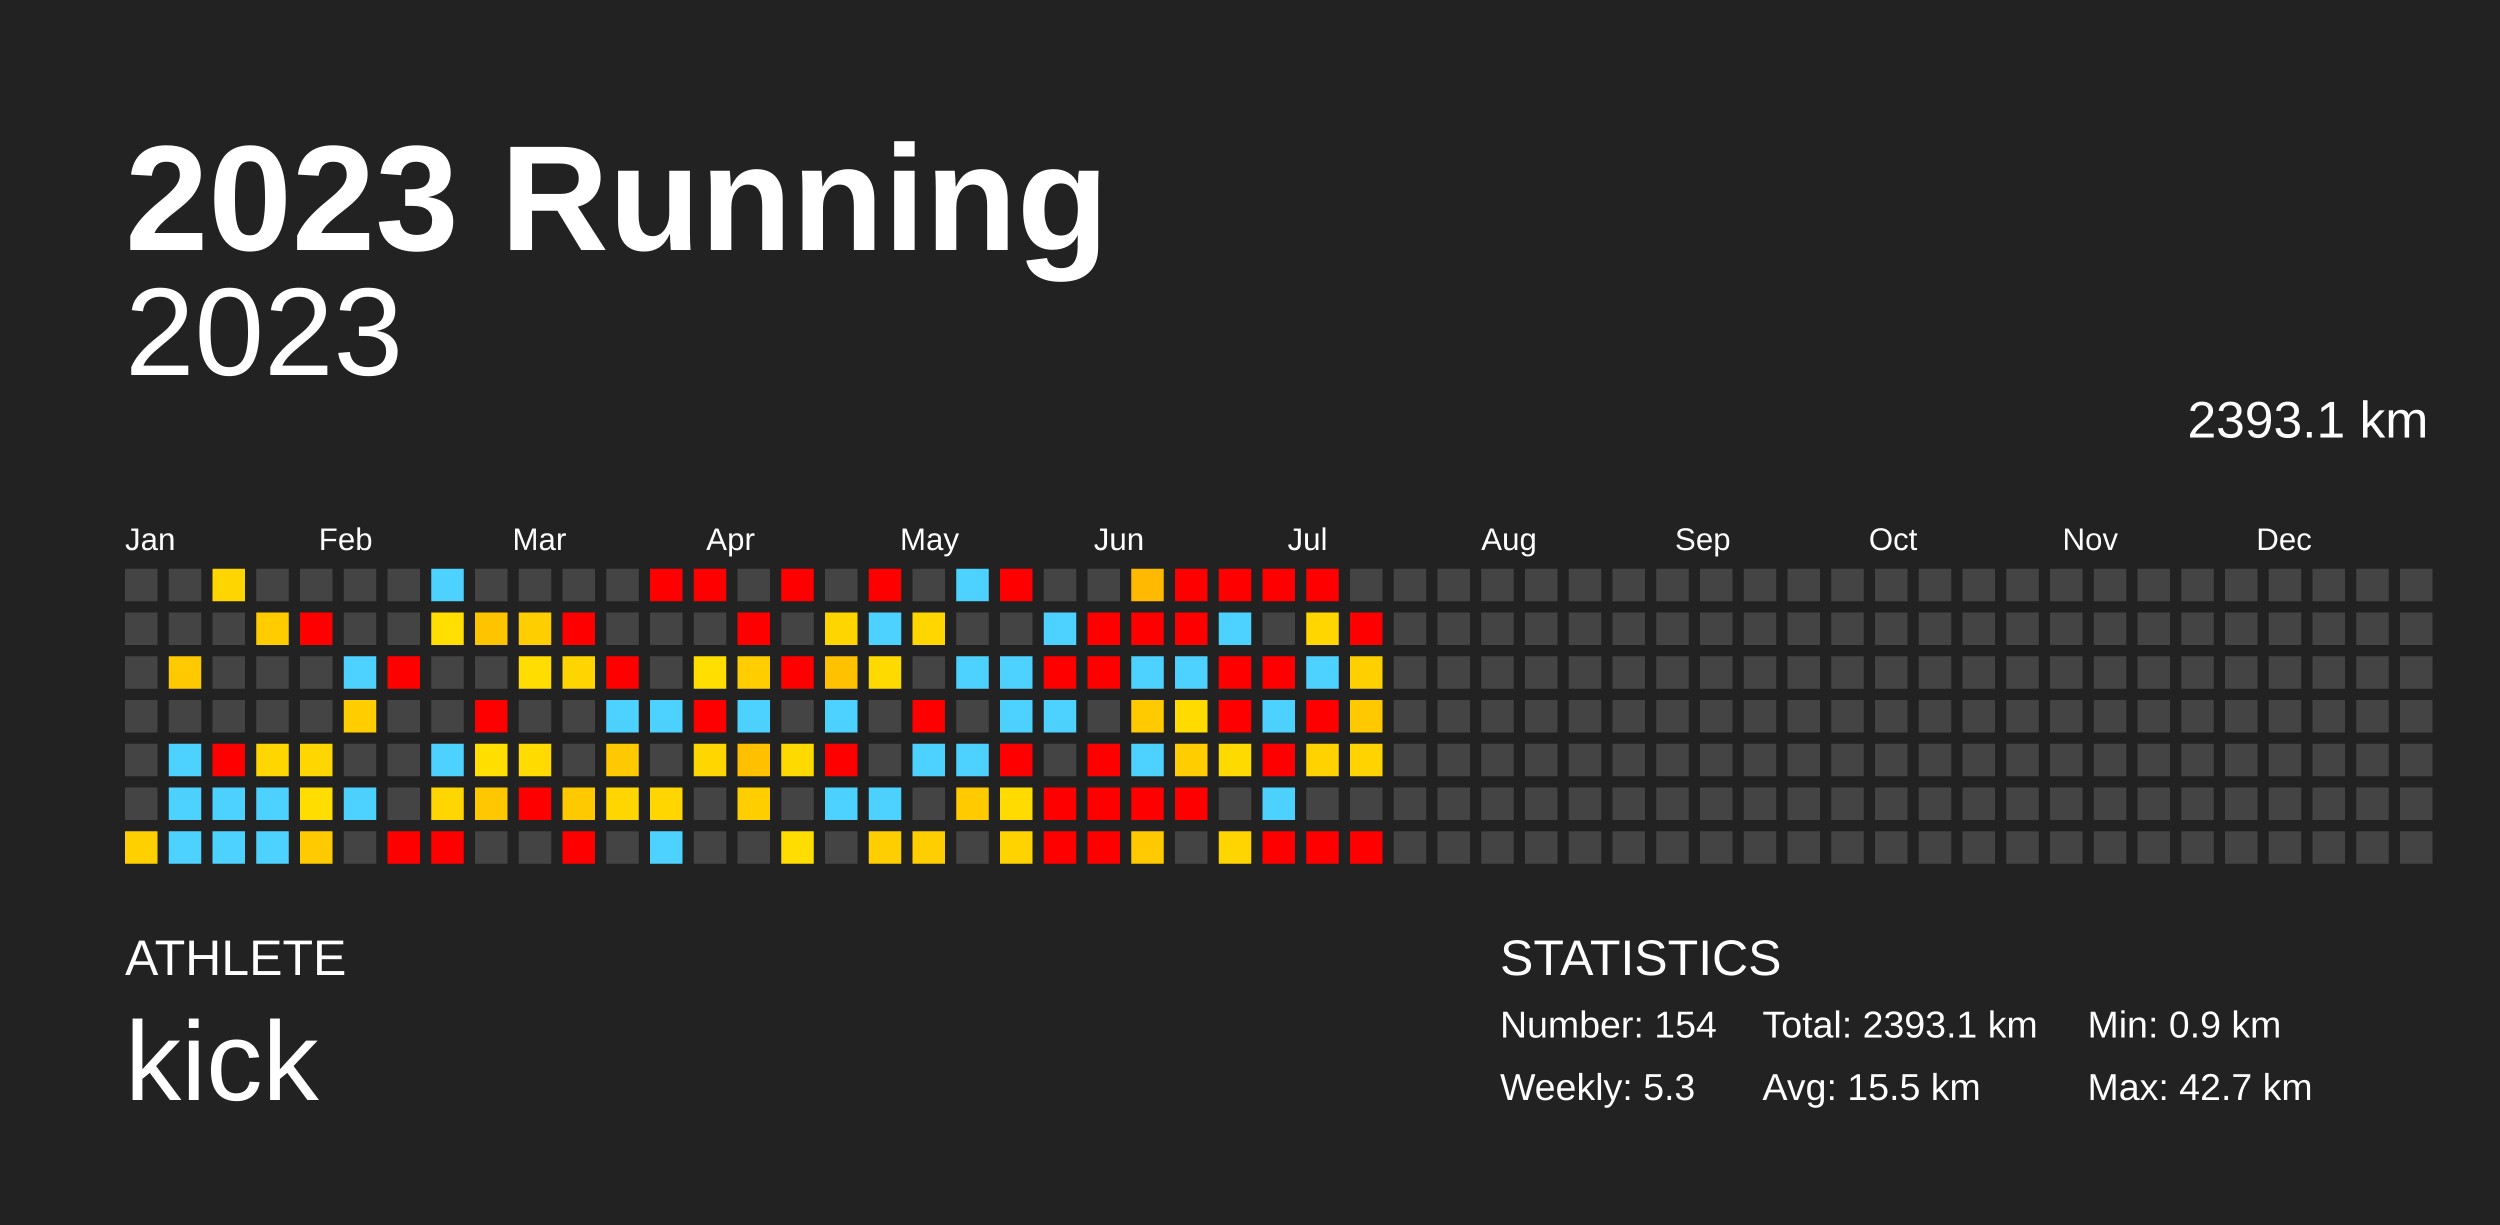
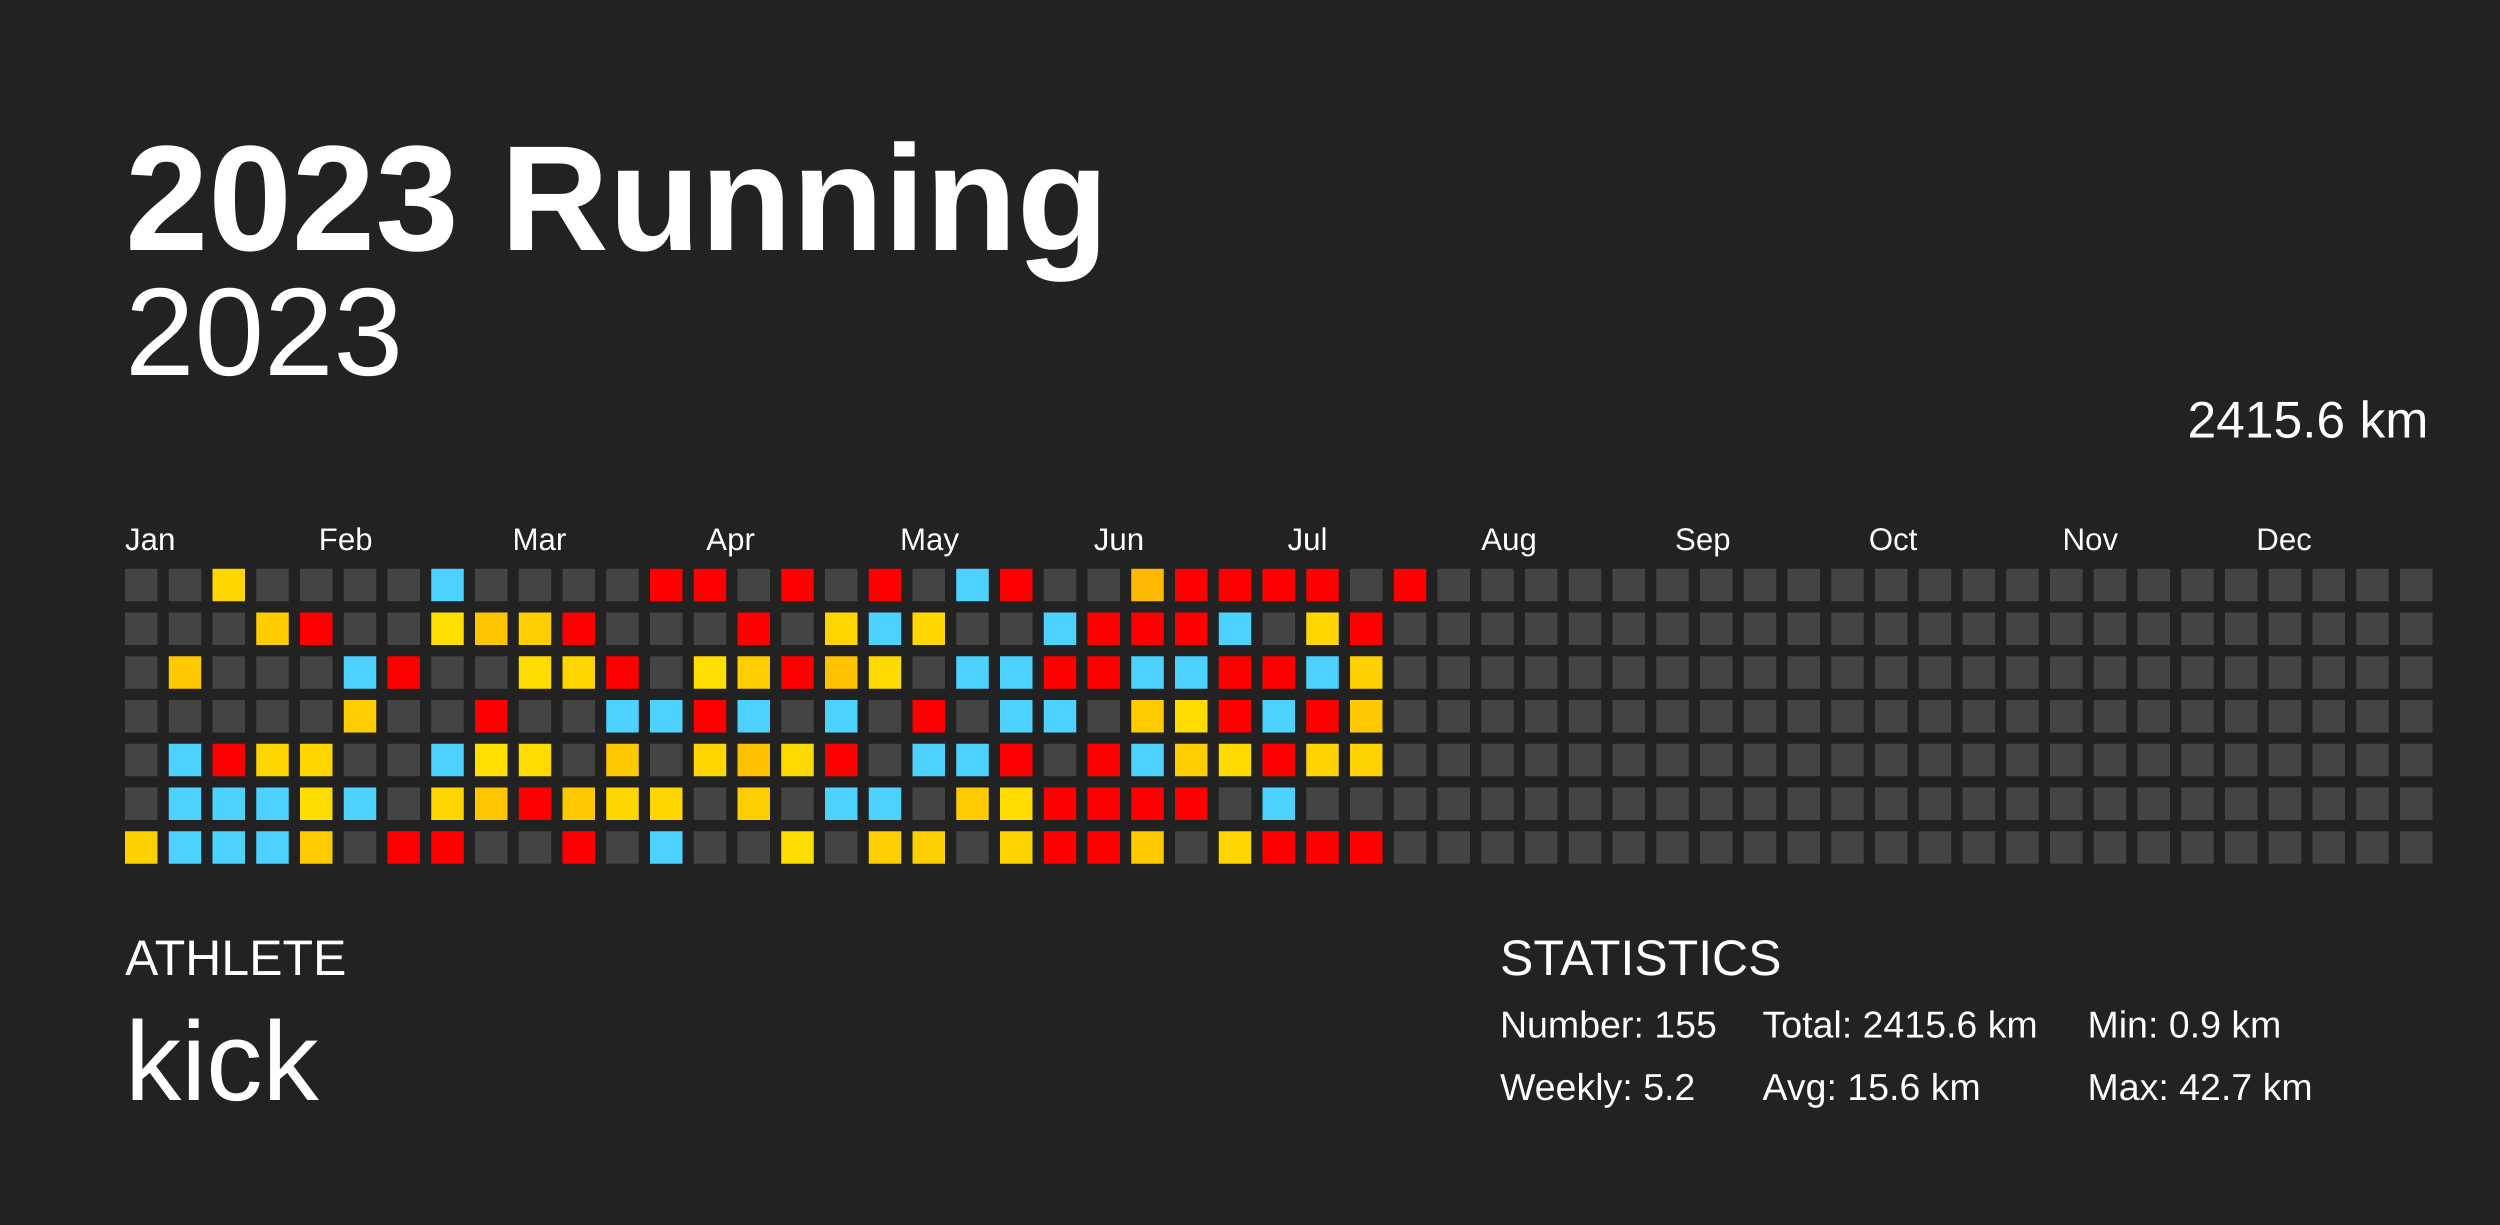
<svg xmlns="http://www.w3.org/2000/svg" baseProfile="full" height="98mm" version="1.1" viewBox="0,0,200,98" width="200mm">
  <defs />
  <rect fill="#222222" height="98" width="200" x="0" y="0" />
  <text fill="#FFFFFF" style="font-size:12px; font-family:Arial; font-weight:bold;" x="10" y="20">2023 Running</text>
  <text fill="#FFFFFF" style="font-size:4px; font-family:Arial" x="10" y="78">ATHLETE</text>
  <text fill="#FFFFFF" style="font-size:9px; font-family:Arial" x="10" y="88">kick</text>
  <text fill="#FFFFFF" style="font-size:4px; font-family:Arial" x="120" y="78">STATISTICS</text>
-   <text fill="#FFFFFF" style="font-size:3px; font-family:Arial" x="120" y="83">Number: 154</text>
-   <text fill="#FFFFFF" style="font-size:3px; font-family:Arial" x="120" y="88">Weekly: 5.3</text>
-   <text fill="#FFFFFF" style="font-size:3px; font-family:Arial" x="141" y="83">Total: 2393.1 km</text>
-   <text fill="#FFFFFF" style="font-size:3px; font-family:Arial" x="141" y="88">Avg: 15.5 km</text>
+   <text fill="#FFFFFF" style="font-size:3px; font-family:Arial" x="120" y="83">Number: 155</text>
+   <text fill="#FFFFFF" style="font-size:3px; font-family:Arial" x="120" y="88">Weekly: 5.2</text>
+   <text fill="#FFFFFF" style="font-size:3px; font-family:Arial" x="141" y="83">Total: 2415.6 km</text>
+   <text fill="#FFFFFF" style="font-size:3px; font-family:Arial" x="141" y="88">Avg: 15.6 km</text>
  <text fill="#FFFFFF" style="font-size:3px; font-family:Arial" x="167" y="83">Min: 0.9 km</text>
  <text fill="#FFFFFF" style="font-size:3px; font-family:Arial" x="167" y="88">Max: 42.7 km</text>
  <text alignment-baseline="hanging" fill="#FFFFFF" style="font-size:10.0px; font-family:Arial;" x="10" y="30">2023</text>
-   <text alignment-baseline="hanging" fill="#FFFFFF" style="font-size:4.125px; font-family:Arial;" x="175" y="35">2393.1 km</text>
+   <text alignment-baseline="hanging" fill="#FFFFFF" style="font-size:4.125px; font-family:Arial;" x="175" y="35">2415.6 km</text>
  <text fill="#FFFFFF" style="font-size:2.5px; font-family:Arial" x="10.0" y="44">Jan</text>
  <text fill="#FFFFFF" style="font-size:2.5px; font-family:Arial" x="25.5" y="44">Feb</text>
  <text fill="#FFFFFF" style="font-size:2.5px; font-family:Arial" x="41.0" y="44">Mar</text>
  <text fill="#FFFFFF" style="font-size:2.5px; font-family:Arial" x="56.5" y="44">Apr</text>
  <text fill="#FFFFFF" style="font-size:2.5px; font-family:Arial" x="72.0" y="44">May</text>
  <text fill="#FFFFFF" style="font-size:2.5px; font-family:Arial" x="87.5" y="44">Jun</text>
  <text fill="#FFFFFF" style="font-size:2.5px; font-family:Arial" x="103.0" y="44">Jul</text>
  <text fill="#FFFFFF" style="font-size:2.5px; font-family:Arial" x="118.5" y="44">Aug</text>
  <text fill="#FFFFFF" style="font-size:2.5px; font-family:Arial" x="134.0" y="44">Sep</text>
  <text fill="#FFFFFF" style="font-size:2.5px; font-family:Arial" x="149.5" y="44">Oct</text>
  <text fill="#FFFFFF" style="font-size:2.5px; font-family:Arial" x="165.0" y="44">Nov</text>
  <text fill="#FFFFFF" style="font-size:2.5px; font-family:Arial" x="180.5" y="44">Dec</text>
  <rect fill="#444444" height="2.6" width="2.6" x="10.0" y="45.5" />
  <rect fill="#444444" height="2.6" width="2.6" x="10.0" y="49.0" />
  <rect fill="#444444" height="2.6" width="2.6" x="10.0" y="52.5" />
  <rect fill="#444444" height="2.6" width="2.6" x="10.0" y="56.0" />
  <rect fill="#444444" height="2.6" width="2.6" x="10.0" y="59.5" />
  <rect fill="#444444" height="2.6" width="2.6" x="10.0" y="63.0" />
  <rect fill="#ffd000" height="2.6" width="2.6" x="10.0" y="66.5" />
  <rect fill="#444444" height="2.6" width="2.6" x="13.5" y="45.5" />
  <rect fill="#444444" height="2.6" width="2.6" x="13.5" y="49.0" />
  <rect fill="#ffc900" height="2.6" width="2.6" x="13.5" y="52.5" />
  <rect fill="#444444" height="2.6" width="2.6" x="13.5" y="56.0" />
  <rect fill="#4dd2ff" height="2.6" width="2.6" x="13.5" y="59.5" />
  <rect fill="#4dd2ff" height="2.6" width="2.6" x="13.5" y="63.0" />
  <rect fill="#4dd2ff" height="2.6" width="2.6" x="13.5" y="66.5" />
  <rect fill="#ffd500" height="2.6" width="2.6" x="17.0" y="45.5" />
  <rect fill="#444444" height="2.6" width="2.6" x="17.0" y="49.0" />
  <rect fill="#444444" height="2.6" width="2.6" x="17.0" y="52.5" />
  <rect fill="#444444" height="2.6" width="2.6" x="17.0" y="56.0" />
  <rect fill="red" height="2.6" width="2.6" x="17.0" y="59.5" />
  <rect fill="#4dd2ff" height="2.6" width="2.6" x="17.0" y="63.0" />
  <rect fill="#4dd2ff" height="2.6" width="2.6" x="17.0" y="66.5" />
  <rect fill="#444444" height="2.6" width="2.6" x="20.5" y="45.5" />
  <rect fill="#ffcc00" height="2.6" width="2.6" x="20.5" y="49.0" />
  <rect fill="#444444" height="2.6" width="2.6" x="20.5" y="52.5" />
  <rect fill="#444444" height="2.6" width="2.6" x="20.5" y="56.0" />
  <rect fill="#ffd600" height="2.6" width="2.6" x="20.5" y="59.5" />
  <rect fill="#4dd2ff" height="2.6" width="2.6" x="20.5" y="63.0" />
  <rect fill="#4dd2ff" height="2.6" width="2.6" x="20.5" y="66.5" />
  <rect fill="#444444" height="2.6" width="2.6" x="24.0" y="45.5" />
  <rect fill="red" height="2.6" width="2.6" x="24.0" y="49.0" />
  <rect fill="#444444" height="2.6" width="2.6" x="24.0" y="52.5" />
  <rect fill="#444444" height="2.6" width="2.6" x="24.0" y="56.0" />
  <rect fill="#ffd600" height="2.6" width="2.6" x="24.0" y="59.5" />
  <rect fill="#ffdd00" height="2.6" width="2.6" x="24.0" y="63.0" />
  <rect fill="#ffca00" height="2.6" width="2.6" x="24.0" y="66.5" />
  <rect fill="#444444" height="2.6" width="2.6" x="27.5" y="45.5" />
  <rect fill="#444444" height="2.6" width="2.6" x="27.5" y="49.0" />
  <rect fill="#4dd2ff" height="2.6" width="2.6" x="27.5" y="52.5" />
  <rect fill="#ffcd00" height="2.6" width="2.6" x="27.5" y="56.0" />
  <rect fill="#444444" height="2.6" width="2.6" x="27.5" y="59.5" />
  <rect fill="#4dd2ff" height="2.6" width="2.6" x="27.5" y="63.0" />
  <rect fill="#444444" height="2.6" width="2.6" x="27.5" y="66.5" />
  <rect fill="#444444" height="2.6" width="2.6" x="31.0" y="45.5" />
  <rect fill="#444444" height="2.6" width="2.6" x="31.0" y="49.0" />
  <rect fill="red" height="2.6" width="2.6" x="31.0" y="52.5" />
  <rect fill="#444444" height="2.6" width="2.6" x="31.0" y="56.0" />
  <rect fill="#444444" height="2.6" width="2.6" x="31.0" y="59.5" />
  <rect fill="#444444" height="2.6" width="2.6" x="31.0" y="63.0" />
  <rect fill="red" height="2.6" width="2.6" x="31.0" y="66.5" />
  <rect fill="#4dd2ff" height="2.6" width="2.6" x="34.5" y="45.5" />
  <rect fill="#ffde00" height="2.6" width="2.6" x="34.5" y="49.0" />
  <rect fill="#444444" height="2.6" width="2.6" x="34.5" y="52.5" />
  <rect fill="#444444" height="2.6" width="2.6" x="34.5" y="56.0" />
  <rect fill="#4dd2ff" height="2.6" width="2.6" x="34.5" y="59.5" />
  <rect fill="#ffd600" height="2.6" width="2.6" x="34.5" y="63.0" />
  <rect fill="red" height="2.6" width="2.6" x="34.5" y="66.5" />
  <rect fill="#444444" height="2.6" width="2.6" x="38.0" y="45.5" />
  <rect fill="#ffc400" height="2.6" width="2.6" x="38.0" y="49.0" />
  <rect fill="#444444" height="2.6" width="2.6" x="38.0" y="52.5" />
  <rect fill="red" height="2.6" width="2.6" x="38.0" y="56.0" />
  <rect fill="#ffde00" height="2.6" width="2.6" x="38.0" y="59.5" />
  <rect fill="#ffc700" height="2.6" width="2.6" x="38.0" y="63.0" />
  <rect fill="#444444" height="2.6" width="2.6" x="38.0" y="66.5" />
  <rect fill="#444444" height="2.6" width="2.6" x="41.5" y="45.5" />
  <rect fill="#ffce00" height="2.6" width="2.6" x="41.5" y="49.0" />
  <rect fill="#ffdd00" height="2.6" width="2.6" x="41.5" y="52.5" />
  <rect fill="#444444" height="2.6" width="2.6" x="41.5" y="56.0" />
  <rect fill="#ffdb00" height="2.6" width="2.6" x="41.5" y="59.5" />
  <rect fill="red" height="2.6" width="2.6" x="41.5" y="63.0" />
  <rect fill="#444444" height="2.6" width="2.6" x="41.5" y="66.5" />
  <rect fill="#444444" height="2.6" width="2.6" x="45.0" y="45.5" />
  <rect fill="red" height="2.6" width="2.6" x="45.0" y="49.0" />
  <rect fill="#ffd500" height="2.6" width="2.6" x="45.0" y="52.5" />
  <rect fill="#444444" height="2.6" width="2.6" x="45.0" y="56.0" />
  <rect fill="#444444" height="2.6" width="2.6" x="45.0" y="59.5" />
  <rect fill="#ffc900" height="2.6" width="2.6" x="45.0" y="63.0" />
  <rect fill="red" height="2.6" width="2.6" x="45.0" y="66.5" />
  <rect fill="#444444" height="2.6" width="2.6" x="48.5" y="45.5" />
  <rect fill="#444444" height="2.6" width="2.6" x="48.5" y="49.0" />
  <rect fill="red" height="2.6" width="2.6" x="48.5" y="52.5" />
  <rect fill="#4dd2ff" height="2.6" width="2.6" x="48.5" y="56.0" />
  <rect fill="#ffc900" height="2.6" width="2.6" x="48.5" y="59.5" />
  <rect fill="#ffd600" height="2.6" width="2.6" x="48.5" y="63.0" />
  <rect fill="#444444" height="2.6" width="2.6" x="48.5" y="66.5" />
  <rect fill="red" height="2.6" width="2.6" x="52.0" y="45.5" />
  <rect fill="#444444" height="2.6" width="2.6" x="52.0" y="49.0" />
  <rect fill="#444444" height="2.6" width="2.6" x="52.0" y="52.5" />
  <rect fill="#4dd2ff" height="2.6" width="2.6" x="52.0" y="56.0" />
  <rect fill="#444444" height="2.6" width="2.6" x="52.0" y="59.5" />
  <rect fill="#ffd600" height="2.6" width="2.6" x="52.0" y="63.0" />
  <rect fill="#4dd2ff" height="2.6" width="2.6" x="52.0" y="66.5" />
  <rect fill="red" height="2.6" width="2.6" x="55.5" y="45.5" />
  <rect fill="#444444" height="2.6" width="2.6" x="55.5" y="49.0" />
  <rect fill="#ffde00" height="2.6" width="2.6" x="55.5" y="52.5" />
  <rect fill="red" height="2.6" width="2.6" x="55.5" y="56.0" />
  <rect fill="#ffd600" height="2.6" width="2.6" x="55.5" y="59.5" />
  <rect fill="#444444" height="2.6" width="2.6" x="55.5" y="63.0" />
  <rect fill="#444444" height="2.6" width="2.6" x="55.5" y="66.5" />
  <rect fill="#444444" height="2.6" width="2.6" x="59.0" y="45.5" />
  <rect fill="red" height="2.6" width="2.6" x="59.0" y="49.0" />
  <rect fill="#ffcd00" height="2.6" width="2.6" x="59.0" y="52.5" />
  <rect fill="#4dd2ff" height="2.6" width="2.6" x="59.0" y="56.0" />
  <rect fill="#ffc000" height="2.6" width="2.6" x="59.0" y="59.5" />
  <rect fill="#ffce00" height="2.6" width="2.6" x="59.0" y="63.0" />
  <rect fill="#444444" height="2.6" width="2.6" x="59.0" y="66.5" />
  <rect fill="red" height="2.6" width="2.6" x="62.5" y="45.5" />
  <rect fill="#444444" height="2.6" width="2.6" x="62.5" y="49.0" />
  <rect fill="red" height="2.6" width="2.6" x="62.5" y="52.5" />
  <rect fill="#444444" height="2.6" width="2.6" x="62.5" y="56.0" />
  <rect fill="#ffda00" height="2.6" width="2.6" x="62.5" y="59.5" />
  <rect fill="#444444" height="2.6" width="2.6" x="62.5" y="63.0" />
  <rect fill="#ffdd00" height="2.6" width="2.6" x="62.5" y="66.5" />
  <rect fill="#444444" height="2.6" width="2.6" x="66.0" y="45.5" />
  <rect fill="#ffd500" height="2.6" width="2.6" x="66.0" y="49.0" />
  <rect fill="#ffc100" height="2.6" width="2.6" x="66.0" y="52.5" />
  <rect fill="#4dd2ff" height="2.6" width="2.6" x="66.0" y="56.0" />
  <rect fill="red" height="2.6" width="2.6" x="66.0" y="59.5" />
  <rect fill="#4dd2ff" height="2.6" width="2.6" x="66.0" y="63.0" />
  <rect fill="#444444" height="2.6" width="2.6" x="66.0" y="66.5" />
  <rect fill="red" height="2.6" width="2.6" x="69.5" y="45.5" />
  <rect fill="#4dd2ff" height="2.6" width="2.6" x="69.5" y="49.0" />
  <rect fill="#ffda00" height="2.6" width="2.6" x="69.5" y="52.5" />
  <rect fill="#444444" height="2.6" width="2.6" x="69.5" y="56.0" />
  <rect fill="#444444" height="2.6" width="2.6" x="69.5" y="59.5" />
  <rect fill="#4dd2ff" height="2.6" width="2.6" x="69.5" y="63.0" />
  <rect fill="#ffce00" height="2.6" width="2.6" x="69.5" y="66.5" />
  <rect fill="#444444" height="2.6" width="2.6" x="73.0" y="45.5" />
  <rect fill="#ffd600" height="2.6" width="2.6" x="73.0" y="49.0" />
  <rect fill="#444444" height="2.6" width="2.6" x="73.0" y="52.5" />
  <rect fill="red" height="2.6" width="2.6" x="73.0" y="56.0" />
  <rect fill="#4dd2ff" height="2.6" width="2.6" x="73.0" y="59.5" />
  <rect fill="#444444" height="2.6" width="2.6" x="73.0" y="63.0" />
  <rect fill="#ffce00" height="2.6" width="2.6" x="73.0" y="66.5" />
  <rect fill="#4dd2ff" height="2.6" width="2.6" x="76.5" y="45.5" />
  <rect fill="#444444" height="2.6" width="2.6" x="76.5" y="49.0" />
  <rect fill="#4dd2ff" height="2.6" width="2.6" x="76.5" y="52.5" />
  <rect fill="#444444" height="2.6" width="2.6" x="76.5" y="56.0" />
  <rect fill="#4dd2ff" height="2.6" width="2.6" x="76.5" y="59.5" />
  <rect fill="#ffca00" height="2.6" width="2.6" x="76.5" y="63.0" />
  <rect fill="#444444" height="2.6" width="2.6" x="76.5" y="66.5" />
  <rect fill="red" height="2.6" width="2.6" x="80.0" y="45.5" />
  <rect fill="#444444" height="2.6" width="2.6" x="80.0" y="49.0" />
  <rect fill="#4dd2ff" height="2.6" width="2.6" x="80.0" y="52.5" />
  <rect fill="#4dd2ff" height="2.6" width="2.6" x="80.0" y="56.0" />
  <rect fill="red" height="2.6" width="2.6" x="80.0" y="59.5" />
  <rect fill="#ffdb00" height="2.6" width="2.6" x="80.0" y="63.0" />
  <rect fill="#ffd300" height="2.6" width="2.6" x="80.0" y="66.5" />
  <rect fill="#444444" height="2.6" width="2.6" x="83.5" y="45.5" />
  <rect fill="#4dd2ff" height="2.6" width="2.6" x="83.5" y="49.0" />
  <rect fill="red" height="2.6" width="2.6" x="83.5" y="52.5" />
  <rect fill="#4dd2ff" height="2.6" width="2.6" x="83.5" y="56.0" />
  <rect fill="#444444" height="2.6" width="2.6" x="83.5" y="59.5" />
  <rect fill="red" height="2.6" width="2.6" x="83.5" y="63.0" />
  <rect fill="red" height="2.6" width="2.6" x="83.5" y="66.5" />
  <rect fill="#444444" height="2.6" width="2.6" x="87.0" y="45.5" />
  <rect fill="red" height="2.6" width="2.6" x="87.0" y="49.0" />
  <rect fill="red" height="2.6" width="2.6" x="87.0" y="52.5" />
  <rect fill="#444444" height="2.6" width="2.6" x="87.0" y="56.0" />
  <rect fill="red" height="2.6" width="2.6" x="87.0" y="59.5" />
  <rect fill="red" height="2.6" width="2.6" x="87.0" y="63.0" />
  <rect fill="red" height="2.6" width="2.6" x="87.0" y="66.5" />
  <rect fill="#ffb900" height="2.6" width="2.6" x="90.5" y="45.5" />
  <rect fill="red" height="2.6" width="2.6" x="90.5" y="49.0" />
  <rect fill="#4dd2ff" height="2.6" width="2.6" x="90.5" y="52.5" />
  <rect fill="#ffca00" height="2.6" width="2.6" x="90.5" y="56.0" />
  <rect fill="#4dd2ff" height="2.6" width="2.6" x="90.5" y="59.5" />
  <rect fill="red" height="2.6" width="2.6" x="90.5" y="63.0" />
  <rect fill="#ffc900" height="2.6" width="2.6" x="90.5" y="66.5" />
  <rect fill="red" height="2.6" width="2.6" x="94.0" y="45.5" />
  <rect fill="red" height="2.6" width="2.6" x="94.0" y="49.0" />
  <rect fill="#4dd2ff" height="2.6" width="2.6" x="94.0" y="52.5" />
  <rect fill="#ffdb00" height="2.6" width="2.6" x="94.0" y="56.0" />
  <rect fill="#ffcd00" height="2.6" width="2.6" x="94.0" y="59.5" />
  <rect fill="red" height="2.6" width="2.6" x="94.0" y="63.0" />
  <rect fill="#444444" height="2.6" width="2.6" x="94.0" y="66.5" />
  <rect fill="red" height="2.6" width="2.6" x="97.5" y="45.5" />
  <rect fill="#4dd2ff" height="2.6" width="2.6" x="97.5" y="49.0" />
  <rect fill="red" height="2.6" width="2.6" x="97.5" y="52.5" />
  <rect fill="red" height="2.6" width="2.6" x="97.5" y="56.0" />
  <rect fill="#ffda00" height="2.6" width="2.6" x="97.5" y="59.5" />
  <rect fill="#444444" height="2.6" width="2.6" x="97.5" y="63.0" />
  <rect fill="#ffd500" height="2.6" width="2.6" x="97.5" y="66.5" />
  <rect fill="red" height="2.6" width="2.6" x="101.0" y="45.5" />
  <rect fill="#444444" height="2.6" width="2.6" x="101.0" y="49.0" />
  <rect fill="red" height="2.6" width="2.6" x="101.0" y="52.5" />
  <rect fill="#4dd2ff" height="2.6" width="2.6" x="101.0" y="56.0" />
  <rect fill="red" height="2.6" width="2.6" x="101.0" y="59.5" />
  <rect fill="#4dd2ff" height="2.6" width="2.6" x="101.0" y="63.0" />
  <rect fill="red" height="2.6" width="2.6" x="101.0" y="66.5" />
  <rect fill="red" height="2.6" width="2.6" x="104.5" y="45.5" />
  <rect fill="#ffd600" height="2.6" width="2.6" x="104.5" y="49.0" />
  <rect fill="#4dd2ff" height="2.6" width="2.6" x="104.5" y="52.5" />
  <rect fill="red" height="2.6" width="2.6" x="104.5" y="56.0" />
  <rect fill="#ffd200" height="2.6" width="2.6" x="104.5" y="59.5" />
  <rect fill="#444444" height="2.6" width="2.6" x="104.5" y="63.0" />
  <rect fill="red" height="2.6" width="2.6" x="104.5" y="66.5" />
  <rect fill="#444444" height="2.6" width="2.6" x="108.0" y="45.5" />
  <rect fill="red" height="2.6" width="2.6" x="108.0" y="49.0" />
  <rect fill="#ffd000" height="2.6" width="2.6" x="108.0" y="52.5" />
  <rect fill="#ffc900" height="2.6" width="2.6" x="108.0" y="56.0" />
  <rect fill="#ffd300" height="2.6" width="2.6" x="108.0" y="59.5" />
  <rect fill="#444444" height="2.6" width="2.6" x="108.0" y="63.0" />
  <rect fill="red" height="2.6" width="2.6" x="108.0" y="66.5" />
-   <rect fill="#444444" height="2.6" width="2.6" x="111.5" y="45.5" />
+   <rect fill="red" height="2.6" width="2.6" x="111.5" y="45.5" />
  <rect fill="#444444" height="2.6" width="2.6" x="111.5" y="49.0" />
  <rect fill="#444444" height="2.6" width="2.6" x="111.5" y="52.5" />
  <rect fill="#444444" height="2.6" width="2.6" x="111.5" y="56.0" />
  <rect fill="#444444" height="2.6" width="2.6" x="111.5" y="59.5" />
  <rect fill="#444444" height="2.6" width="2.6" x="111.5" y="63.0" />
  <rect fill="#444444" height="2.6" width="2.6" x="111.5" y="66.5" />
  <rect fill="#444444" height="2.6" width="2.6" x="115.0" y="45.5" />
  <rect fill="#444444" height="2.6" width="2.6" x="115.0" y="49.0" />
  <rect fill="#444444" height="2.6" width="2.6" x="115.0" y="52.5" />
  <rect fill="#444444" height="2.6" width="2.6" x="115.0" y="56.0" />
  <rect fill="#444444" height="2.6" width="2.6" x="115.0" y="59.5" />
  <rect fill="#444444" height="2.6" width="2.6" x="115.0" y="63.0" />
  <rect fill="#444444" height="2.6" width="2.6" x="115.0" y="66.5" />
  <rect fill="#444444" height="2.6" width="2.6" x="118.5" y="45.5" />
  <rect fill="#444444" height="2.6" width="2.6" x="118.5" y="49.0" />
  <rect fill="#444444" height="2.6" width="2.6" x="118.5" y="52.5" />
  <rect fill="#444444" height="2.6" width="2.6" x="118.5" y="56.0" />
  <rect fill="#444444" height="2.6" width="2.6" x="118.5" y="59.5" />
  <rect fill="#444444" height="2.6" width="2.6" x="118.5" y="63.0" />
  <rect fill="#444444" height="2.6" width="2.6" x="118.5" y="66.5" />
  <rect fill="#444444" height="2.6" width="2.6" x="122.0" y="45.5" />
  <rect fill="#444444" height="2.6" width="2.6" x="122.0" y="49.0" />
  <rect fill="#444444" height="2.6" width="2.6" x="122.0" y="52.5" />
  <rect fill="#444444" height="2.6" width="2.6" x="122.0" y="56.0" />
  <rect fill="#444444" height="2.6" width="2.6" x="122.0" y="59.5" />
  <rect fill="#444444" height="2.6" width="2.6" x="122.0" y="63.0" />
  <rect fill="#444444" height="2.6" width="2.6" x="122.0" y="66.5" />
  <rect fill="#444444" height="2.6" width="2.6" x="125.5" y="45.5" />
  <rect fill="#444444" height="2.6" width="2.6" x="125.5" y="49.0" />
  <rect fill="#444444" height="2.6" width="2.6" x="125.5" y="52.5" />
  <rect fill="#444444" height="2.6" width="2.6" x="125.5" y="56.0" />
  <rect fill="#444444" height="2.6" width="2.6" x="125.5" y="59.5" />
  <rect fill="#444444" height="2.6" width="2.6" x="125.5" y="63.0" />
  <rect fill="#444444" height="2.6" width="2.6" x="125.5" y="66.5" />
  <rect fill="#444444" height="2.6" width="2.6" x="129.0" y="45.5" />
  <rect fill="#444444" height="2.6" width="2.6" x="129.0" y="49.0" />
  <rect fill="#444444" height="2.6" width="2.6" x="129.0" y="52.5" />
  <rect fill="#444444" height="2.6" width="2.6" x="129.0" y="56.0" />
  <rect fill="#444444" height="2.6" width="2.6" x="129.0" y="59.5" />
  <rect fill="#444444" height="2.6" width="2.6" x="129.0" y="63.0" />
  <rect fill="#444444" height="2.6" width="2.6" x="129.0" y="66.5" />
  <rect fill="#444444" height="2.6" width="2.6" x="132.5" y="45.5" />
  <rect fill="#444444" height="2.6" width="2.6" x="132.5" y="49.0" />
  <rect fill="#444444" height="2.6" width="2.6" x="132.5" y="52.5" />
  <rect fill="#444444" height="2.6" width="2.6" x="132.5" y="56.0" />
  <rect fill="#444444" height="2.6" width="2.6" x="132.5" y="59.5" />
  <rect fill="#444444" height="2.6" width="2.6" x="132.5" y="63.0" />
  <rect fill="#444444" height="2.6" width="2.6" x="132.5" y="66.5" />
  <rect fill="#444444" height="2.6" width="2.6" x="136.0" y="45.5" />
  <rect fill="#444444" height="2.6" width="2.6" x="136.0" y="49.0" />
  <rect fill="#444444" height="2.6" width="2.6" x="136.0" y="52.5" />
  <rect fill="#444444" height="2.6" width="2.6" x="136.0" y="56.0" />
  <rect fill="#444444" height="2.6" width="2.6" x="136.0" y="59.5" />
  <rect fill="#444444" height="2.6" width="2.6" x="136.0" y="63.0" />
  <rect fill="#444444" height="2.6" width="2.6" x="136.0" y="66.5" />
  <rect fill="#444444" height="2.6" width="2.6" x="139.5" y="45.5" />
  <rect fill="#444444" height="2.6" width="2.6" x="139.5" y="49.0" />
  <rect fill="#444444" height="2.6" width="2.6" x="139.5" y="52.5" />
  <rect fill="#444444" height="2.6" width="2.6" x="139.5" y="56.0" />
  <rect fill="#444444" height="2.6" width="2.6" x="139.5" y="59.5" />
  <rect fill="#444444" height="2.6" width="2.6" x="139.5" y="63.0" />
  <rect fill="#444444" height="2.6" width="2.6" x="139.5" y="66.5" />
  <rect fill="#444444" height="2.6" width="2.6" x="143.0" y="45.5" />
  <rect fill="#444444" height="2.6" width="2.6" x="143.0" y="49.0" />
  <rect fill="#444444" height="2.6" width="2.6" x="143.0" y="52.5" />
  <rect fill="#444444" height="2.6" width="2.6" x="143.0" y="56.0" />
  <rect fill="#444444" height="2.6" width="2.6" x="143.0" y="59.5" />
  <rect fill="#444444" height="2.6" width="2.6" x="143.0" y="63.0" />
  <rect fill="#444444" height="2.6" width="2.6" x="143.0" y="66.5" />
  <rect fill="#444444" height="2.6" width="2.6" x="146.5" y="45.5" />
  <rect fill="#444444" height="2.6" width="2.6" x="146.5" y="49.0" />
  <rect fill="#444444" height="2.6" width="2.6" x="146.5" y="52.5" />
  <rect fill="#444444" height="2.6" width="2.6" x="146.5" y="56.0" />
  <rect fill="#444444" height="2.6" width="2.6" x="146.5" y="59.5" />
  <rect fill="#444444" height="2.6" width="2.6" x="146.5" y="63.0" />
  <rect fill="#444444" height="2.6" width="2.6" x="146.5" y="66.5" />
  <rect fill="#444444" height="2.6" width="2.6" x="150.0" y="45.5" />
  <rect fill="#444444" height="2.6" width="2.6" x="150.0" y="49.0" />
  <rect fill="#444444" height="2.6" width="2.6" x="150.0" y="52.5" />
  <rect fill="#444444" height="2.6" width="2.6" x="150.0" y="56.0" />
  <rect fill="#444444" height="2.6" width="2.6" x="150.0" y="59.5" />
  <rect fill="#444444" height="2.6" width="2.6" x="150.0" y="63.0" />
  <rect fill="#444444" height="2.6" width="2.6" x="150.0" y="66.5" />
  <rect fill="#444444" height="2.6" width="2.6" x="153.5" y="45.5" />
  <rect fill="#444444" height="2.6" width="2.6" x="153.5" y="49.0" />
  <rect fill="#444444" height="2.6" width="2.6" x="153.5" y="52.5" />
  <rect fill="#444444" height="2.6" width="2.6" x="153.5" y="56.0" />
  <rect fill="#444444" height="2.6" width="2.6" x="153.5" y="59.5" />
  <rect fill="#444444" height="2.6" width="2.6" x="153.5" y="63.0" />
  <rect fill="#444444" height="2.6" width="2.6" x="153.5" y="66.5" />
  <rect fill="#444444" height="2.6" width="2.6" x="157.0" y="45.5" />
  <rect fill="#444444" height="2.6" width="2.6" x="157.0" y="49.0" />
  <rect fill="#444444" height="2.6" width="2.6" x="157.0" y="52.5" />
  <rect fill="#444444" height="2.6" width="2.6" x="157.0" y="56.0" />
  <rect fill="#444444" height="2.6" width="2.6" x="157.0" y="59.5" />
  <rect fill="#444444" height="2.6" width="2.6" x="157.0" y="63.0" />
  <rect fill="#444444" height="2.6" width="2.6" x="157.0" y="66.5" />
  <rect fill="#444444" height="2.6" width="2.6" x="160.5" y="45.5" />
  <rect fill="#444444" height="2.6" width="2.6" x="160.5" y="49.0" />
  <rect fill="#444444" height="2.6" width="2.6" x="160.5" y="52.5" />
  <rect fill="#444444" height="2.6" width="2.6" x="160.5" y="56.0" />
  <rect fill="#444444" height="2.6" width="2.6" x="160.5" y="59.5" />
  <rect fill="#444444" height="2.6" width="2.6" x="160.5" y="63.0" />
  <rect fill="#444444" height="2.6" width="2.6" x="160.5" y="66.5" />
  <rect fill="#444444" height="2.6" width="2.6" x="164.0" y="45.5" />
  <rect fill="#444444" height="2.6" width="2.6" x="164.0" y="49.0" />
  <rect fill="#444444" height="2.6" width="2.6" x="164.0" y="52.5" />
  <rect fill="#444444" height="2.6" width="2.6" x="164.0" y="56.0" />
  <rect fill="#444444" height="2.6" width="2.6" x="164.0" y="59.5" />
  <rect fill="#444444" height="2.6" width="2.6" x="164.0" y="63.0" />
  <rect fill="#444444" height="2.6" width="2.6" x="164.0" y="66.5" />
  <rect fill="#444444" height="2.6" width="2.6" x="167.5" y="45.5" />
  <rect fill="#444444" height="2.6" width="2.6" x="167.5" y="49.0" />
  <rect fill="#444444" height="2.6" width="2.6" x="167.5" y="52.5" />
  <rect fill="#444444" height="2.6" width="2.6" x="167.5" y="56.0" />
  <rect fill="#444444" height="2.6" width="2.6" x="167.5" y="59.5" />
  <rect fill="#444444" height="2.6" width="2.6" x="167.5" y="63.0" />
  <rect fill="#444444" height="2.6" width="2.6" x="167.5" y="66.5" />
  <rect fill="#444444" height="2.6" width="2.6" x="171.0" y="45.5" />
  <rect fill="#444444" height="2.6" width="2.6" x="171.0" y="49.0" />
  <rect fill="#444444" height="2.6" width="2.6" x="171.0" y="52.5" />
  <rect fill="#444444" height="2.6" width="2.6" x="171.0" y="56.0" />
  <rect fill="#444444" height="2.6" width="2.6" x="171.0" y="59.5" />
  <rect fill="#444444" height="2.6" width="2.6" x="171.0" y="63.0" />
  <rect fill="#444444" height="2.6" width="2.6" x="171.0" y="66.5" />
  <rect fill="#444444" height="2.6" width="2.6" x="174.5" y="45.5" />
  <rect fill="#444444" height="2.6" width="2.6" x="174.5" y="49.0" />
  <rect fill="#444444" height="2.6" width="2.6" x="174.5" y="52.5" />
  <rect fill="#444444" height="2.6" width="2.6" x="174.5" y="56.0" />
  <rect fill="#444444" height="2.6" width="2.6" x="174.5" y="59.5" />
  <rect fill="#444444" height="2.6" width="2.6" x="174.5" y="63.0" />
  <rect fill="#444444" height="2.6" width="2.6" x="174.5" y="66.5" />
  <rect fill="#444444" height="2.6" width="2.6" x="178.0" y="45.5" />
  <rect fill="#444444" height="2.6" width="2.6" x="178.0" y="49.0" />
  <rect fill="#444444" height="2.6" width="2.6" x="178.0" y="52.5" />
  <rect fill="#444444" height="2.6" width="2.6" x="178.0" y="56.0" />
  <rect fill="#444444" height="2.6" width="2.6" x="178.0" y="59.5" />
  <rect fill="#444444" height="2.6" width="2.6" x="178.0" y="63.0" />
  <rect fill="#444444" height="2.6" width="2.6" x="178.0" y="66.5" />
  <rect fill="#444444" height="2.6" width="2.6" x="181.5" y="45.5" />
  <rect fill="#444444" height="2.6" width="2.6" x="181.5" y="49.0" />
  <rect fill="#444444" height="2.6" width="2.6" x="181.5" y="52.5" />
  <rect fill="#444444" height="2.6" width="2.6" x="181.5" y="56.0" />
  <rect fill="#444444" height="2.6" width="2.6" x="181.5" y="59.5" />
  <rect fill="#444444" height="2.6" width="2.6" x="181.5" y="63.0" />
  <rect fill="#444444" height="2.6" width="2.6" x="181.5" y="66.5" />
  <rect fill="#444444" height="2.6" width="2.6" x="185.0" y="45.5" />
  <rect fill="#444444" height="2.6" width="2.6" x="185.0" y="49.0" />
  <rect fill="#444444" height="2.6" width="2.6" x="185.0" y="52.5" />
  <rect fill="#444444" height="2.6" width="2.6" x="185.0" y="56.0" />
  <rect fill="#444444" height="2.6" width="2.6" x="185.0" y="59.5" />
  <rect fill="#444444" height="2.6" width="2.6" x="185.0" y="63.0" />
  <rect fill="#444444" height="2.6" width="2.6" x="185.0" y="66.5" />
  <rect fill="#444444" height="2.6" width="2.6" x="188.5" y="45.5" />
  <rect fill="#444444" height="2.6" width="2.6" x="188.5" y="49.0" />
  <rect fill="#444444" height="2.6" width="2.6" x="188.5" y="52.5" />
  <rect fill="#444444" height="2.6" width="2.6" x="188.5" y="56.0" />
  <rect fill="#444444" height="2.6" width="2.6" x="188.5" y="59.5" />
  <rect fill="#444444" height="2.6" width="2.6" x="188.5" y="63.0" />
  <rect fill="#444444" height="2.6" width="2.6" x="188.5" y="66.5" />
  <rect fill="#444444" height="2.6" width="2.6" x="192.0" y="45.5" />
  <rect fill="#444444" height="2.6" width="2.6" x="192.0" y="49.0" />
  <rect fill="#444444" height="2.6" width="2.6" x="192.0" y="52.5" />
  <rect fill="#444444" height="2.6" width="2.6" x="192.0" y="56.0" />
  <rect fill="#444444" height="2.6" width="2.6" x="192.0" y="59.5" />
  <rect fill="#444444" height="2.6" width="2.6" x="192.0" y="63.0" />
  <rect fill="#444444" height="2.6" width="2.6" x="192.0" y="66.5" />
</svg>
